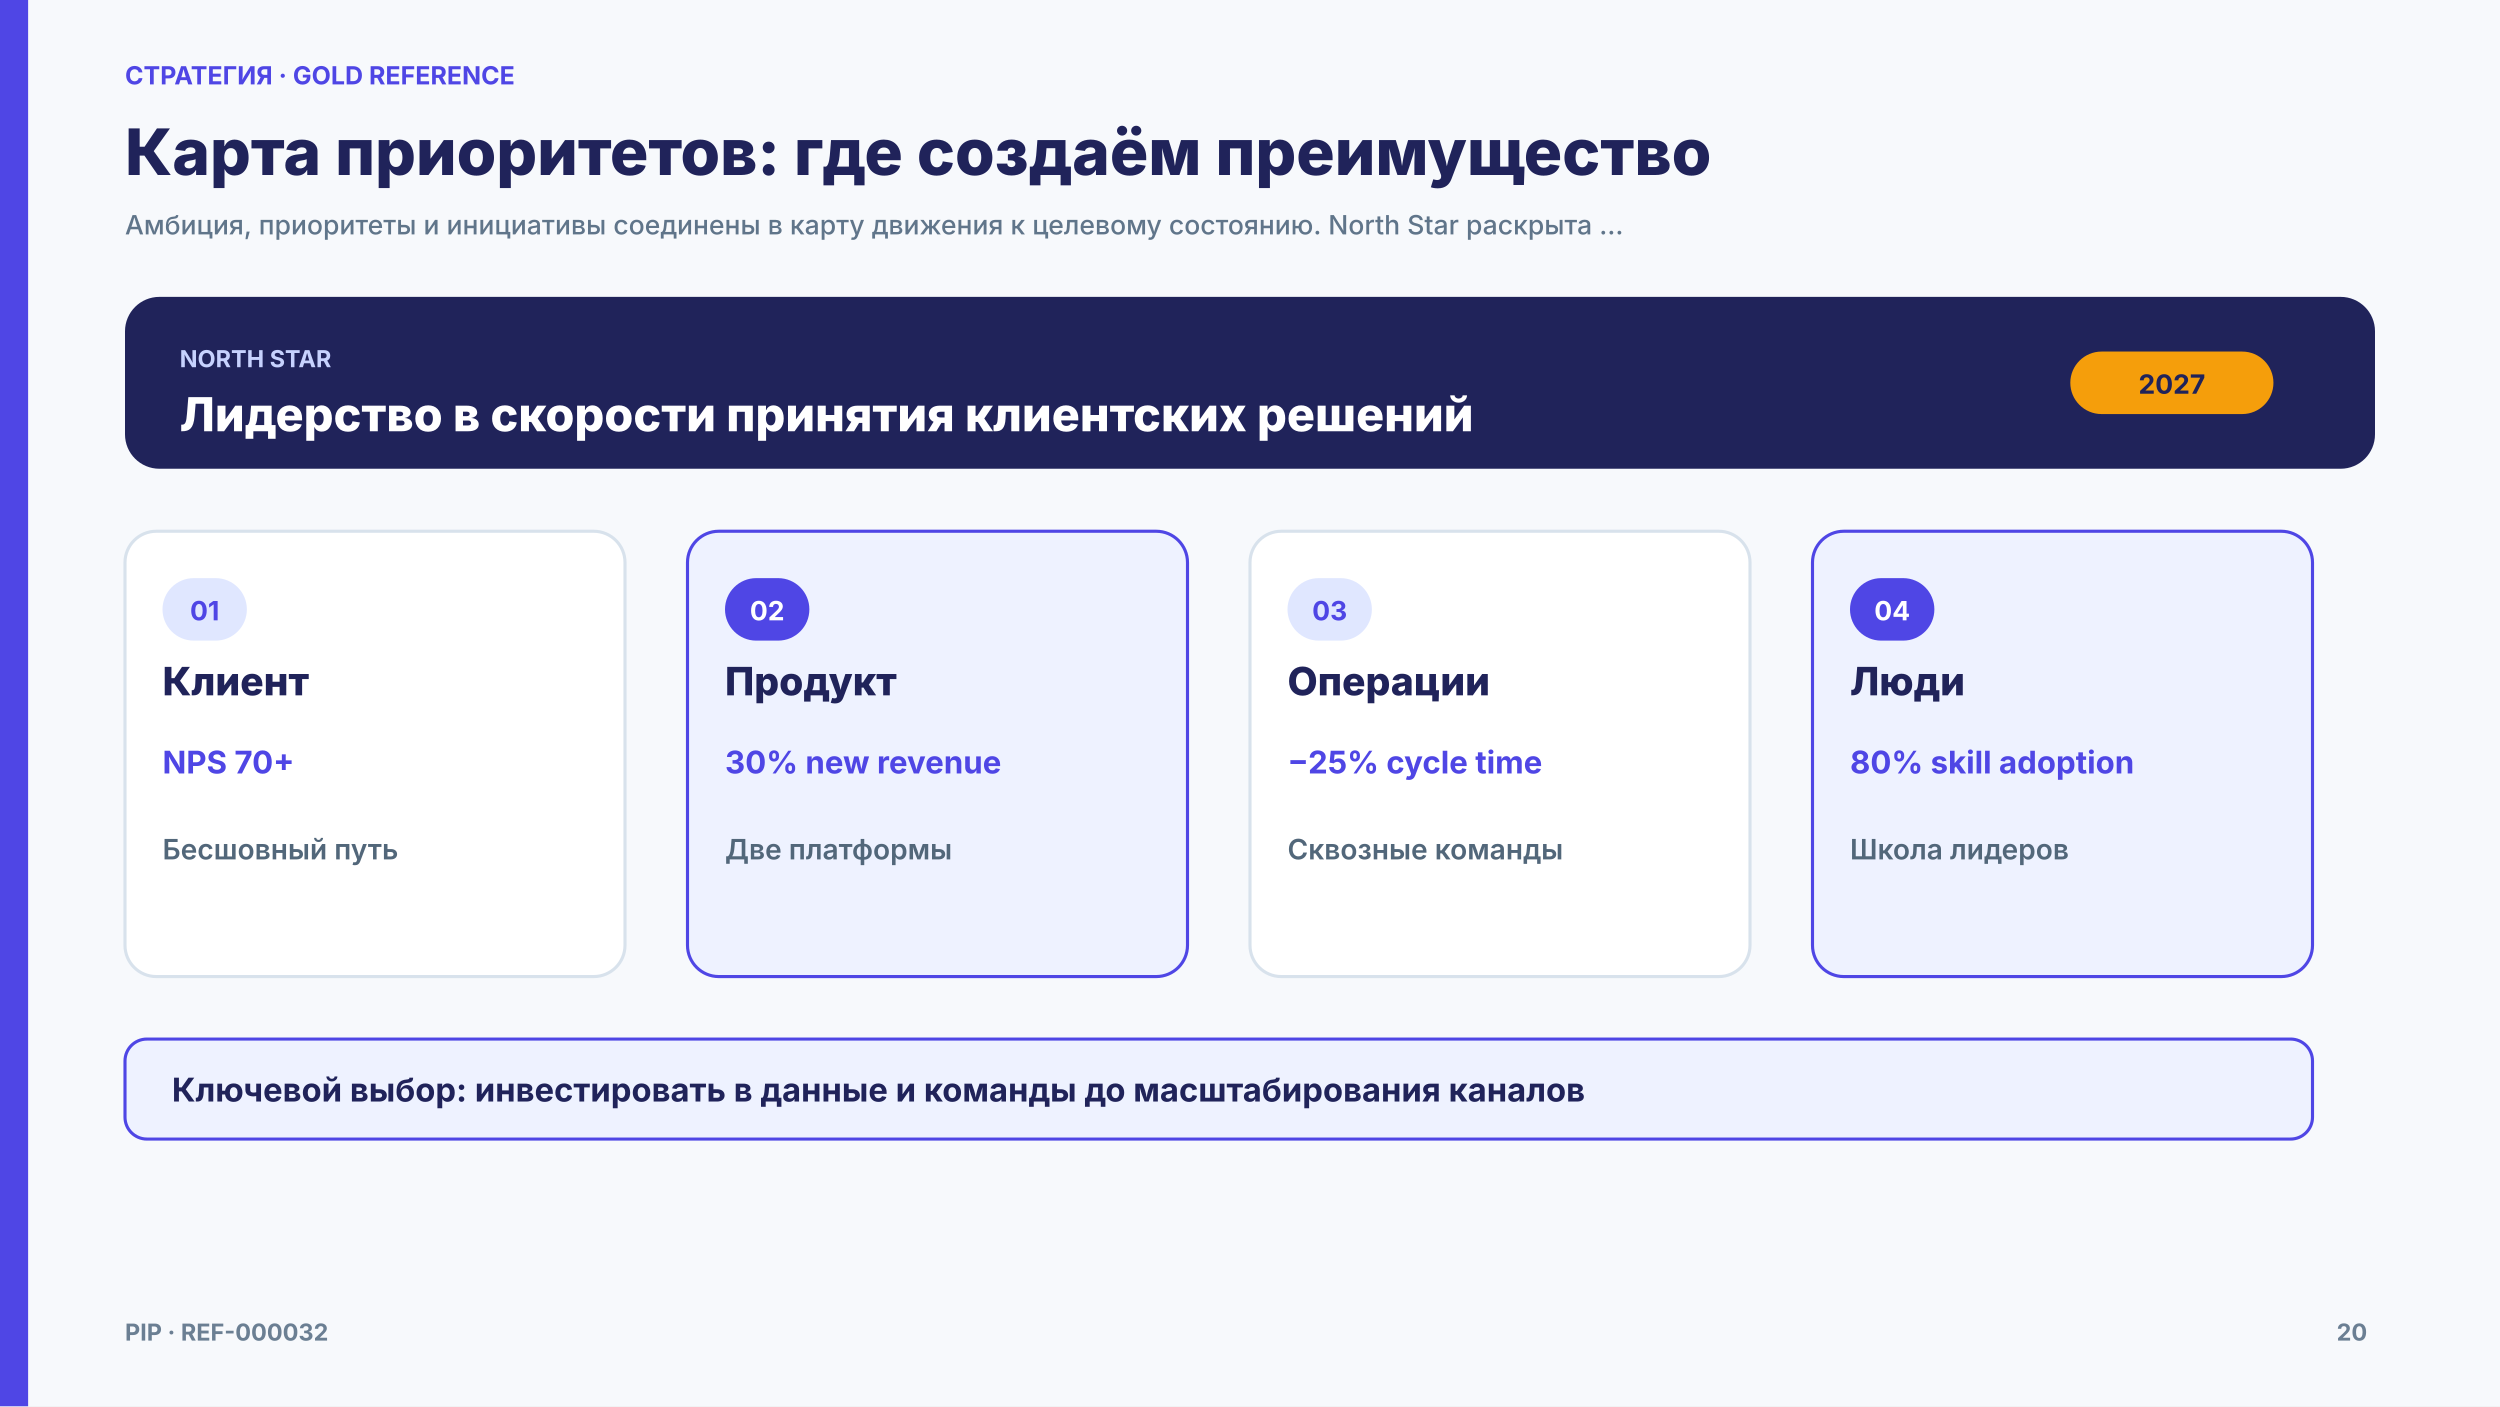
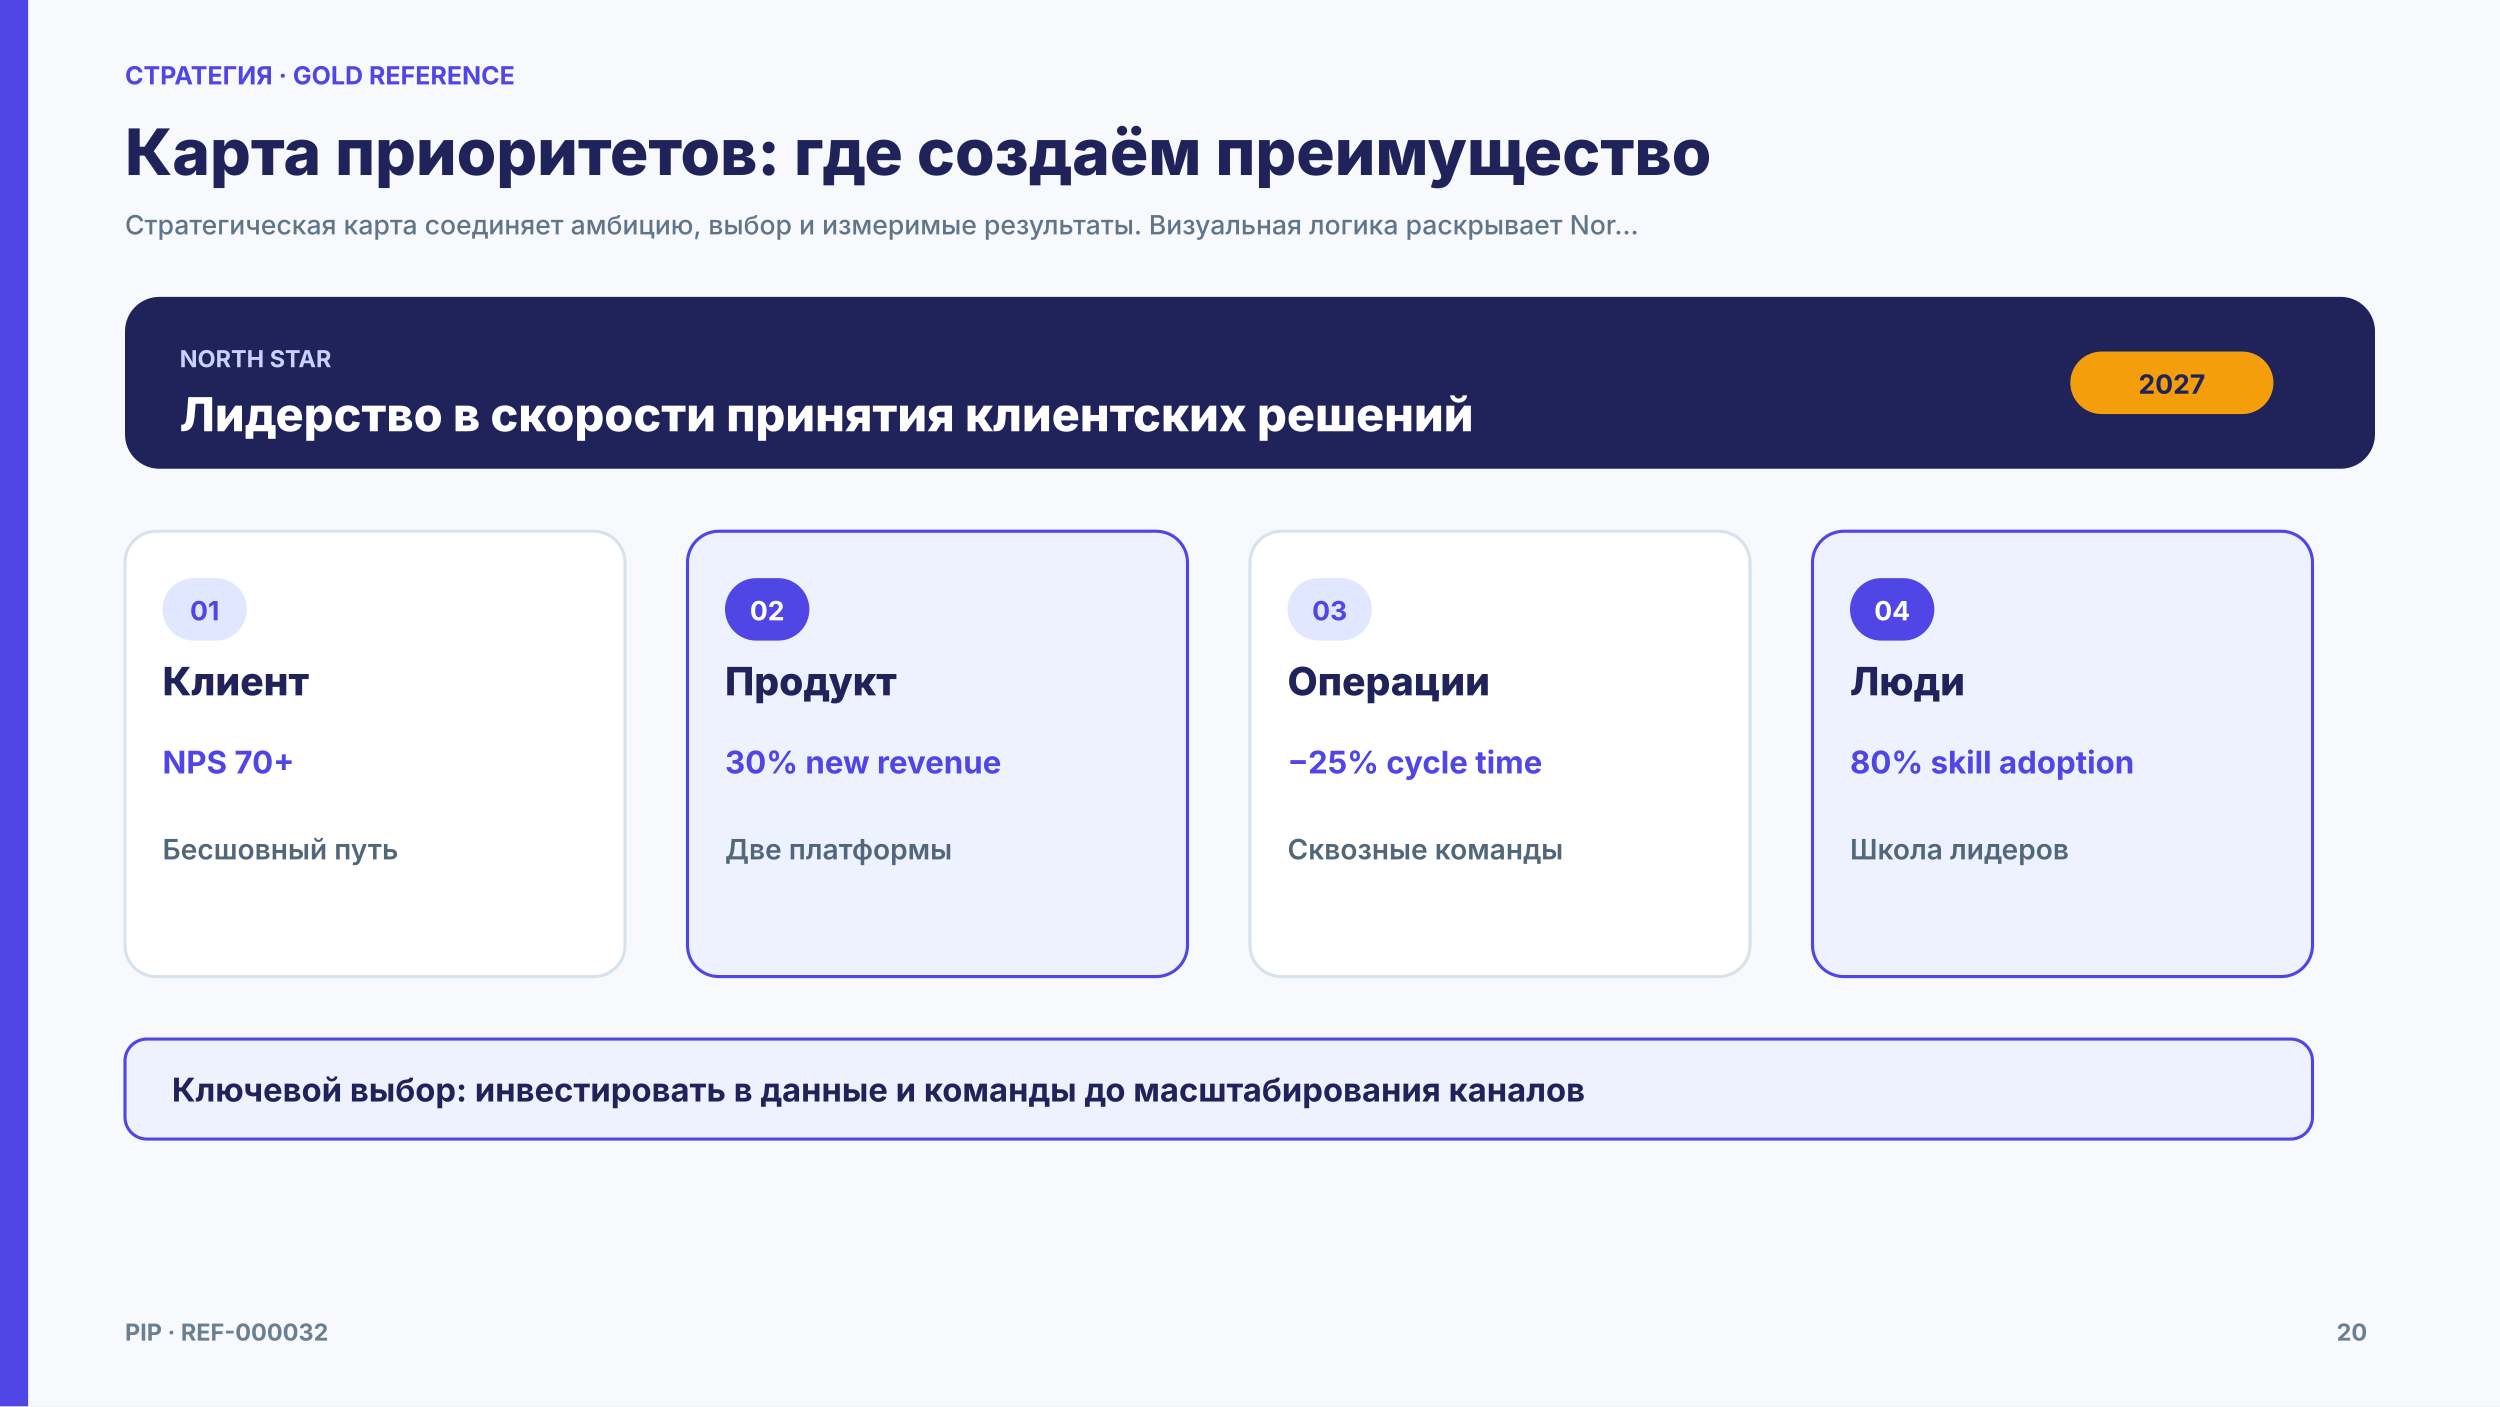
- <svg xmlns="http://www.w3.org/2000/svg" viewBox="0 0 1600 900" role="img" aria-labelledby="title description" data-gold="true" data-layout="gold-20">
+ <svg xmlns="http://www.w3.org/2000/svg" viewBox="0 0 1600 900" role="img" aria-labelledby="title description" data-gold="true" data-source-backed="true" data-preview-mode="original_pip_interpretation" data-layout="gold-20">
  <rect width="1600" height="900" fill="#F7F9FC" />
  <rect x="0" y="0" width="18" height="900" fill="#4F46E5" />
  <text x="80" y="54" font-family="Inter, Arial, sans-serif" font-size="16" font-weight="750" fill="#4F46E5" text-anchor="start">СТРАТЕГИЯ · GOLD REFERENCE</text>
  <text x="80" y="112" font-family="Inter, Arial, sans-serif" font-size="41" font-weight="800" fill="#20235A" text-anchor="start">Карта приоритетов: где создаём преимущество</text>
-   <text x="80" y="150" font-family="Inter, Arial, sans-serif" font-size="17" font-weight="500" fill="#60758A" text-anchor="start">Амбиция, приоритеты и инициативы соединены в карту движения к целевому состоянию. North Star раскрыта …</text>
+   <text x="80" y="150" font-family="Inter, Arial, sans-serif" font-size="17" font-weight="500" fill="#60758A" text-anchor="start">Стратегическая карта соединяет амбицию, выбор и измеримые результаты. Визуальная логика раскрывает Nor…</text>
  <rect x="80" y="190" width="1440" height="110" rx="22" fill="#20235A" stroke="#20235A" stroke-width="0" />
  <text x="115" y="235" font-family="Inter, Arial, sans-serif" font-size="15" font-weight="700" fill="#C7D2FE" text-anchor="start">NORTH STAR</text>
  <text x="115" y="276" font-family="Inter, Arial, sans-serif" font-size="30" font-weight="800" fill="#FFFFFF" text-anchor="start">Лидерство в скорости принятия клиентских решений</text>
  <rect x="1325" y="225" width="130" height="40" rx="20" fill="#F59E0B" stroke="#F59E0B" stroke-width="0" />
  <text x="1390" y="252" font-family="Inter, Arial, sans-serif" font-size="17" font-weight="700" fill="#20235A" text-anchor="middle">2027</text>
  <rect x="80" y="340" width="320" height="285" rx="20" fill="#FFFFFF" stroke="#D8E2EC" stroke-width="2" />
  <rect x="104" y="370" width="54" height="40" rx="20" fill="#E0E7FF" stroke="#E0E7FF" stroke-width="0" />
  <text x="131" y="397" font-family="Inter, Arial, sans-serif" font-size="17" font-weight="700" fill="#4F46E5" text-anchor="middle">01</text>
  <text x="104" y="445" font-family="Inter, Arial, sans-serif" font-size="25" font-weight="800" fill="#20235A" text-anchor="start">Клиент</text>
  <text x="104" y="495" font-family="Inter, Arial, sans-serif" font-size="20" font-weight="750" fill="#4F46E5" text-anchor="start">NPS 70+</text>
  <text x="104" y="550" font-family="Inter, Arial, sans-serif" font-size="18" font-weight="600" fill="#52677A" text-anchor="start">Бесшовный путь</text>
  <rect x="440" y="340" width="320" height="285" rx="20" fill="#EEF2FF" stroke="#4F46E5" stroke-width="2" />
  <rect x="464" y="370" width="54" height="40" rx="20" fill="#4F46E5" stroke="#4F46E5" stroke-width="0" />
  <text x="491" y="397" font-family="Inter, Arial, sans-serif" font-size="17" font-weight="700" fill="#FFFFFF" text-anchor="middle">02</text>
  <text x="464" y="445" font-family="Inter, Arial, sans-serif" font-size="25" font-weight="800" fill="#20235A" text-anchor="start">Продукт</text>
  <text x="464" y="495" font-family="Inter, Arial, sans-serif" font-size="20" font-weight="750" fill="#4F46E5" text-anchor="start">30% new revenue</text>
  <text x="464" y="550" font-family="Inter, Arial, sans-serif" font-size="18" font-weight="600" fill="#52677A" text-anchor="start">Две платформы</text>
  <rect x="800" y="340" width="320" height="285" rx="20" fill="#FFFFFF" stroke="#D8E2EC" stroke-width="2" />
  <rect x="824" y="370" width="54" height="40" rx="20" fill="#E0E7FF" stroke="#E0E7FF" stroke-width="0" />
  <text x="851" y="397" font-family="Inter, Arial, sans-serif" font-size="17" font-weight="700" fill="#4F46E5" text-anchor="middle">03</text>
  <text x="824" y="445" font-family="Inter, Arial, sans-serif" font-size="25" font-weight="800" fill="#20235A" text-anchor="start">Операции</text>
  <text x="824" y="495" font-family="Inter, Arial, sans-serif" font-size="20" font-weight="750" fill="#4F46E5" text-anchor="start">−25% cycle time</text>
  <text x="824" y="550" font-family="Inter, Arial, sans-serif" font-size="18" font-weight="600" fill="#52677A" text-anchor="start">Сквозные команды</text>
  <rect x="1160" y="340" width="320" height="285" rx="20" fill="#EEF2FF" stroke="#4F46E5" stroke-width="2" />
  <rect x="1184" y="370" width="54" height="40" rx="20" fill="#4F46E5" stroke="#4F46E5" stroke-width="0" />
  <text x="1211" y="397" font-family="Inter, Arial, sans-serif" font-size="17" font-weight="700" fill="#FFFFFF" text-anchor="middle">04</text>
  <text x="1184" y="445" font-family="Inter, Arial, sans-serif" font-size="25" font-weight="800" fill="#20235A" text-anchor="start">Люди</text>
  <text x="1184" y="495" font-family="Inter, Arial, sans-serif" font-size="20" font-weight="750" fill="#4F46E5" text-anchor="start">80% skill adoption</text>
  <text x="1184" y="550" font-family="Inter, Arial, sans-serif" font-size="18" font-weight="600" fill="#52677A" text-anchor="start">Школа лидеров</text>
  <rect x="80" y="665" width="1400" height="64" rx="14" fill="#EEF2FF" stroke="#4F46E5" stroke-width="2" />
  <text x="110" y="705" font-family="Inter, Arial, sans-serif" font-size="21" font-weight="700" fill="#20235A" text-anchor="start">Ключевой выбор: инвестировать в данные и команды до масштабирования каналов</text>
  <text x="80" y="858" font-family="Inter, Arial, sans-serif" font-size="15" font-weight="700" fill="#6B7F93" text-anchor="start">PIP · REF-000032</text>
  <text x="1515" y="858" font-family="Inter, Arial, sans-serif" font-size="15" font-weight="700" fill="#6B7F93" text-anchor="end">20</text>
</svg>
